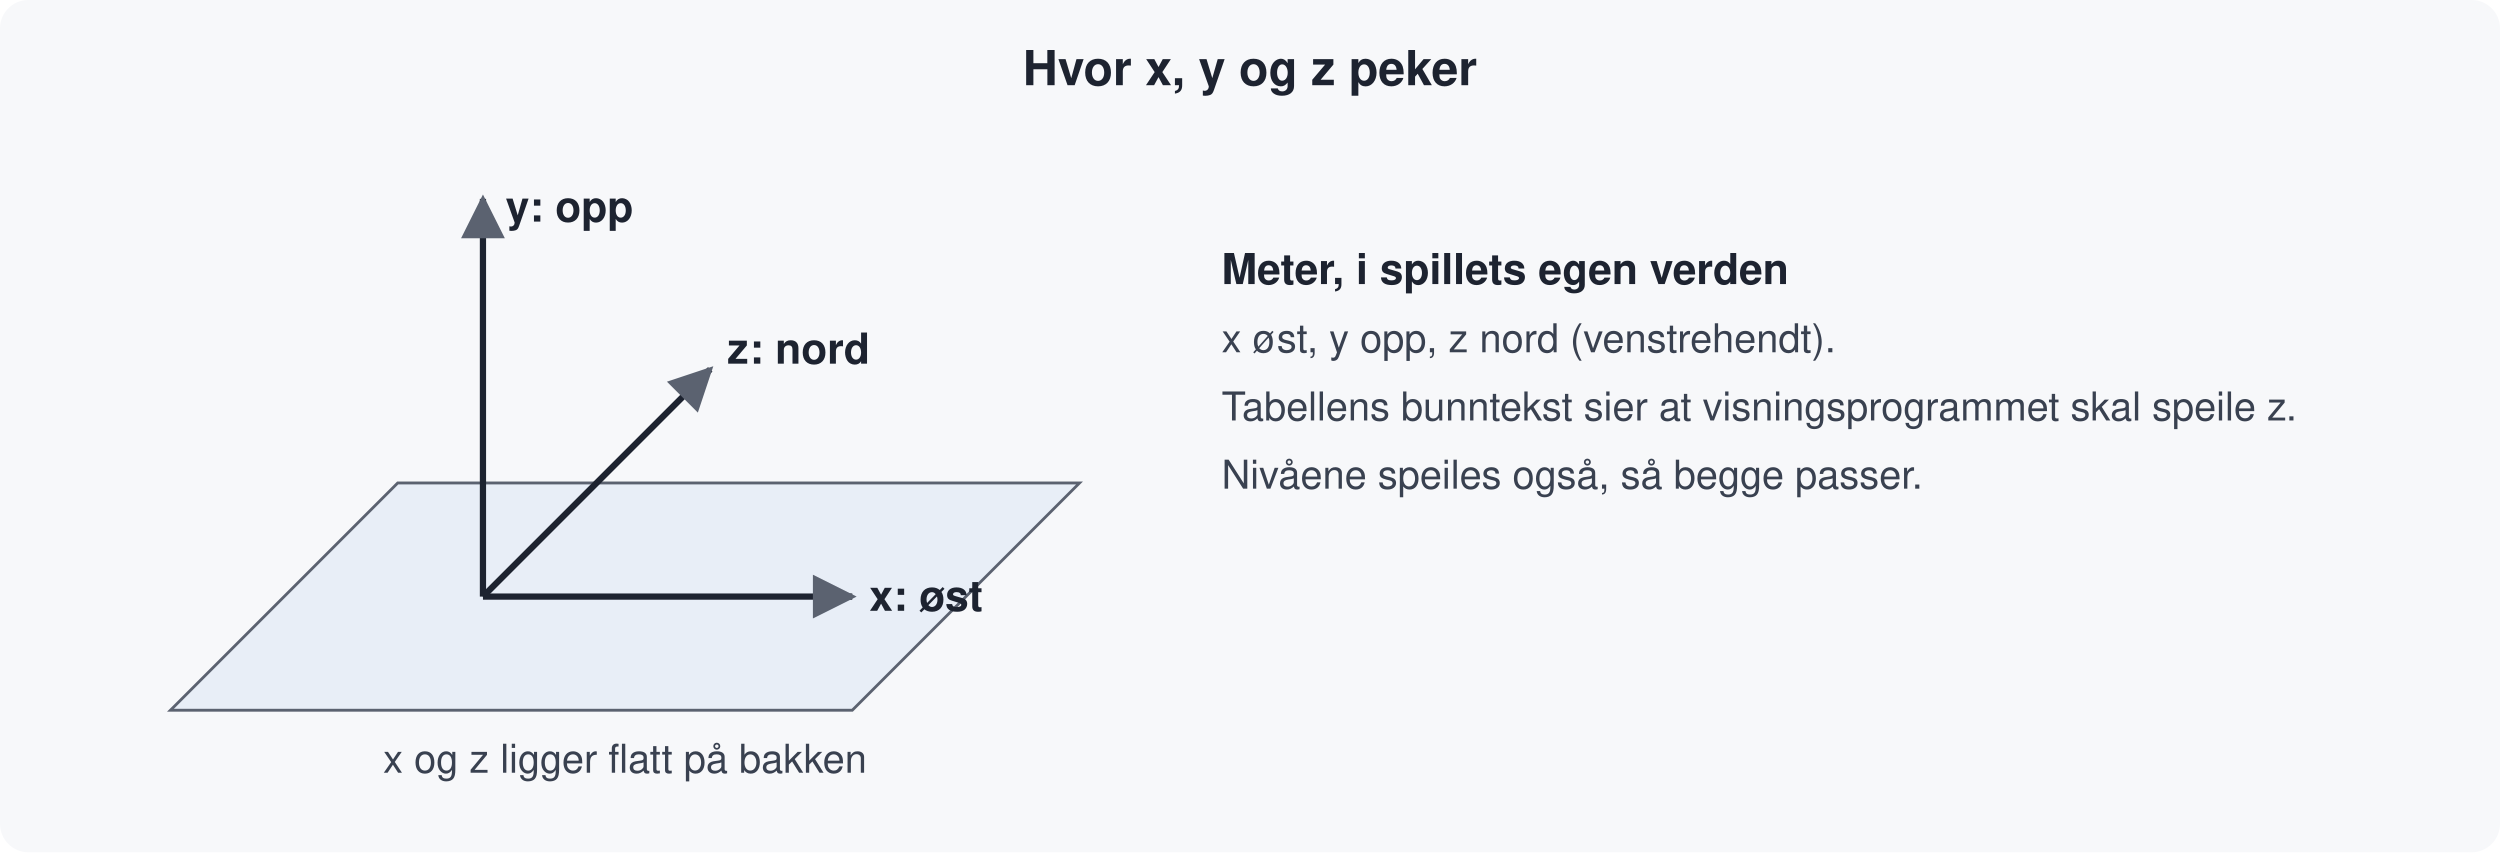
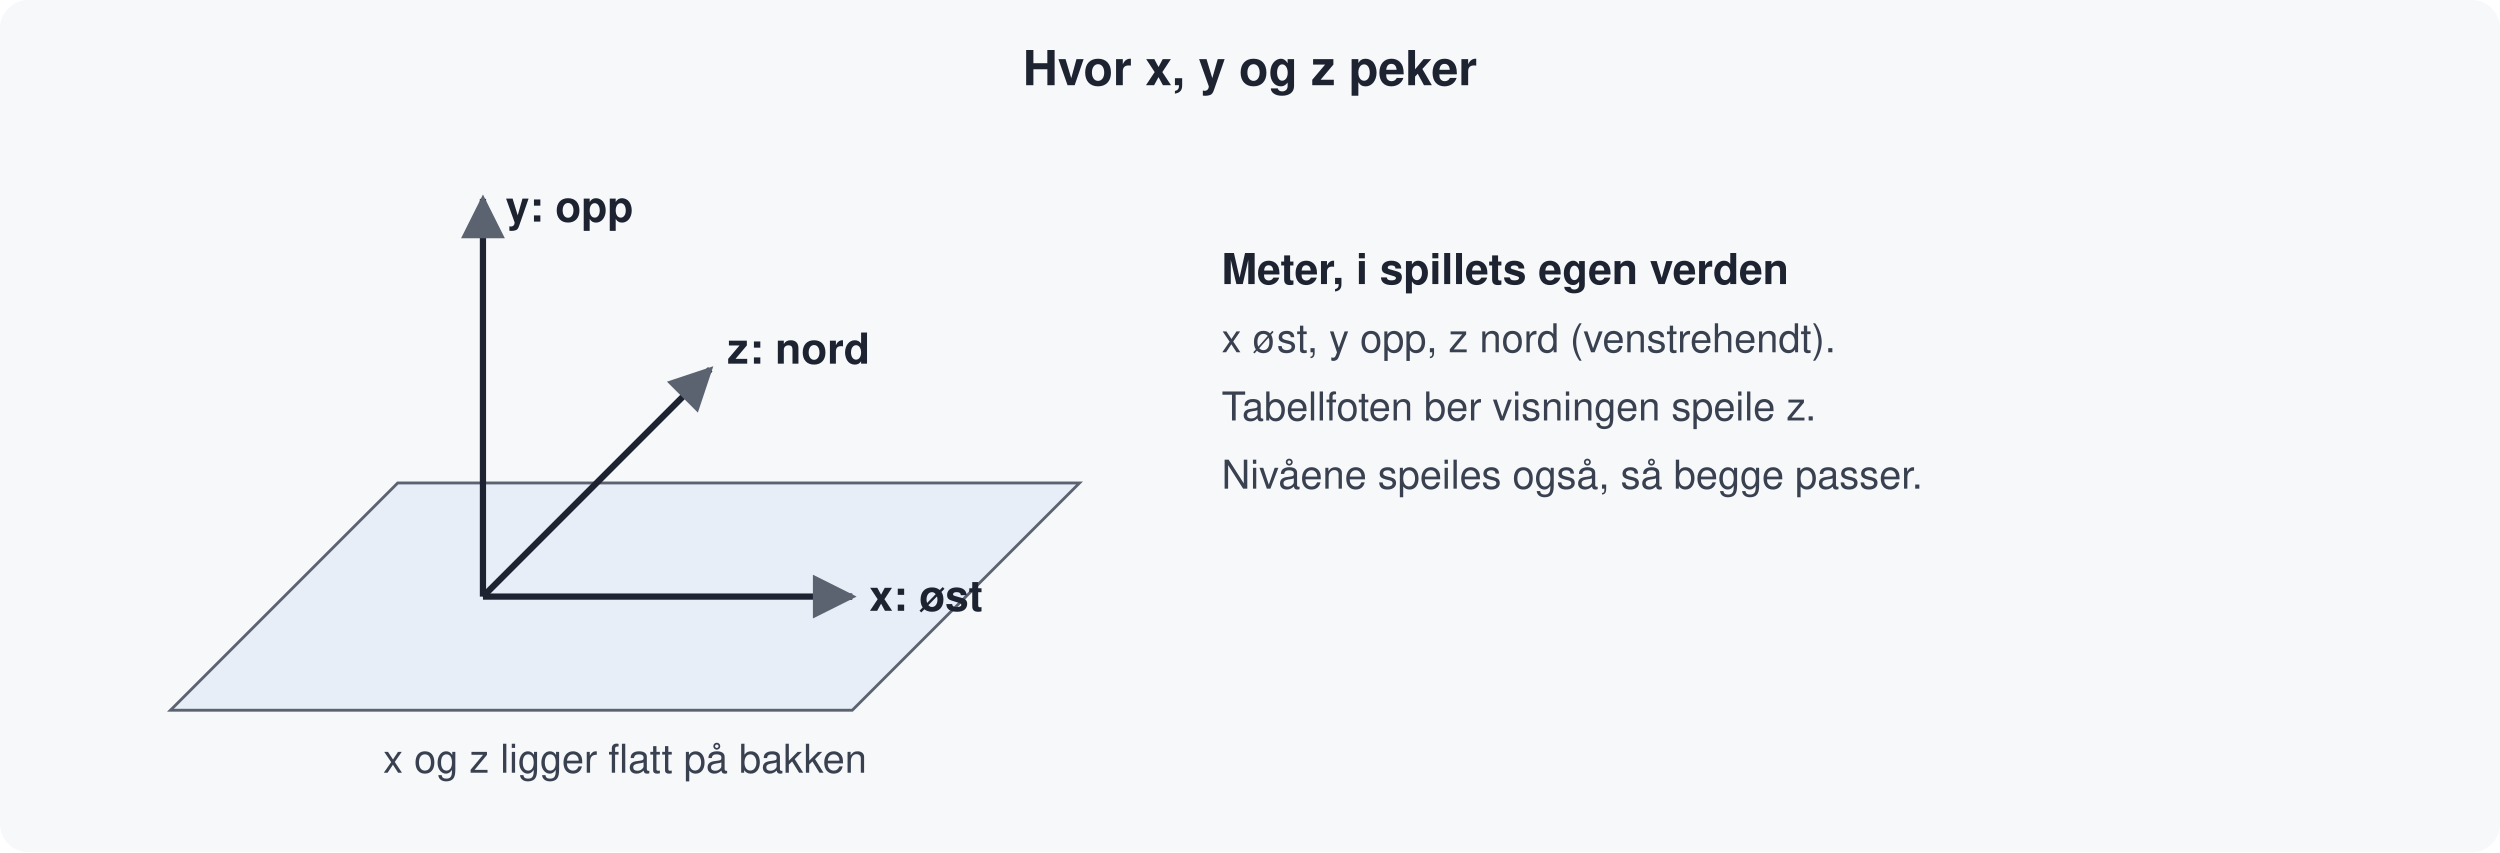
<svg xmlns="http://www.w3.org/2000/svg" width="880" height="300" viewBox="0 0 880 300" role="img" aria-label="Where x, y and z point">
  <defs>
    <marker id="a" viewBox="0 0 10 10" refX="9" refY="5" markerWidth="7" markerHeight="7" orient="auto">
      <path d="M0,0 L10,5 L0,10 z" fill="#5b6270" />
    </marker>
  </defs>
  <rect width="880" height="300" rx="10" fill="#f7f8fa" />
  <text x="440" y="30" font-family="Segoe UI,Helvetica,Arial,sans-serif" font-size="17" font-weight="600" text-anchor="middle" fill="#1d2330">Hvor x, y og z peker</text>
  <polygon points="60,250 300,250 380,170 140,170" fill="#e8eef7" stroke="#5b6270" stroke-width="1" />
  <text x="220" y="272" font-family="Segoe UI,Helvetica,Arial,sans-serif" font-size="14" text-anchor="middle" fill="#394150">x og z ligger flatt på bakken</text>
  <line x1="170" y1="210" x2="300" y2="210" stroke="#1d2330" stroke-width="2.2" marker-end="url(#a)" />
  <text x="306" y="215" font-family="Segoe UI,Helvetica,Arial,sans-serif" font-size="15" font-weight="600" text-anchor="start" fill="#1d2330">x: øst</text>
  <line x1="170" y1="210" x2="170" y2="70" stroke="#1d2330" stroke-width="2.2" marker-end="url(#a)" />
  <text x="178" y="78" font-family="Segoe UI,Helvetica,Arial,sans-serif" font-size="15" font-weight="600" text-anchor="start" fill="#1d2330">y: opp</text>
  <line x1="170" y1="210" x2="250" y2="130" stroke="#1d2330" stroke-width="2.2" marker-end="url(#a)" />
  <text x="256" y="128" font-family="Segoe UI,Helvetica,Arial,sans-serif" font-size="15" font-weight="600" text-anchor="start" fill="#1d2330">z: nord</text>
  <text x="430" y="100" font-family="Segoe UI,Helvetica,Arial,sans-serif" font-size="15" font-weight="600" text-anchor="start" fill="#1d2330">Meter, i spillets egen verden</text>
  <text x="430" y="124" font-family="Segoe UI,Helvetica,Arial,sans-serif" font-size="14" text-anchor="start" fill="#394150">x øst, y opp, z nord (venstrehendt).</text>
-   <text x="430" y="148" font-family="Segoe UI,Helvetica,Arial,sans-serif" font-size="14" text-anchor="start" fill="#394150">Tabellens bunntekst sier at visningsprogrammet skal speile z.</text>
+   <text x="430" y="148" font-family="Segoe UI,Helvetica,Arial,sans-serif" font-size="14" text-anchor="start" fill="#394150">Tabellfoten ber visningen speile z.</text>
  <text x="430" y="172" font-family="Segoe UI,Helvetica,Arial,sans-serif" font-size="14" text-anchor="start" fill="#394150">Nivåene speiles også, så begge passer.</text>
</svg>
